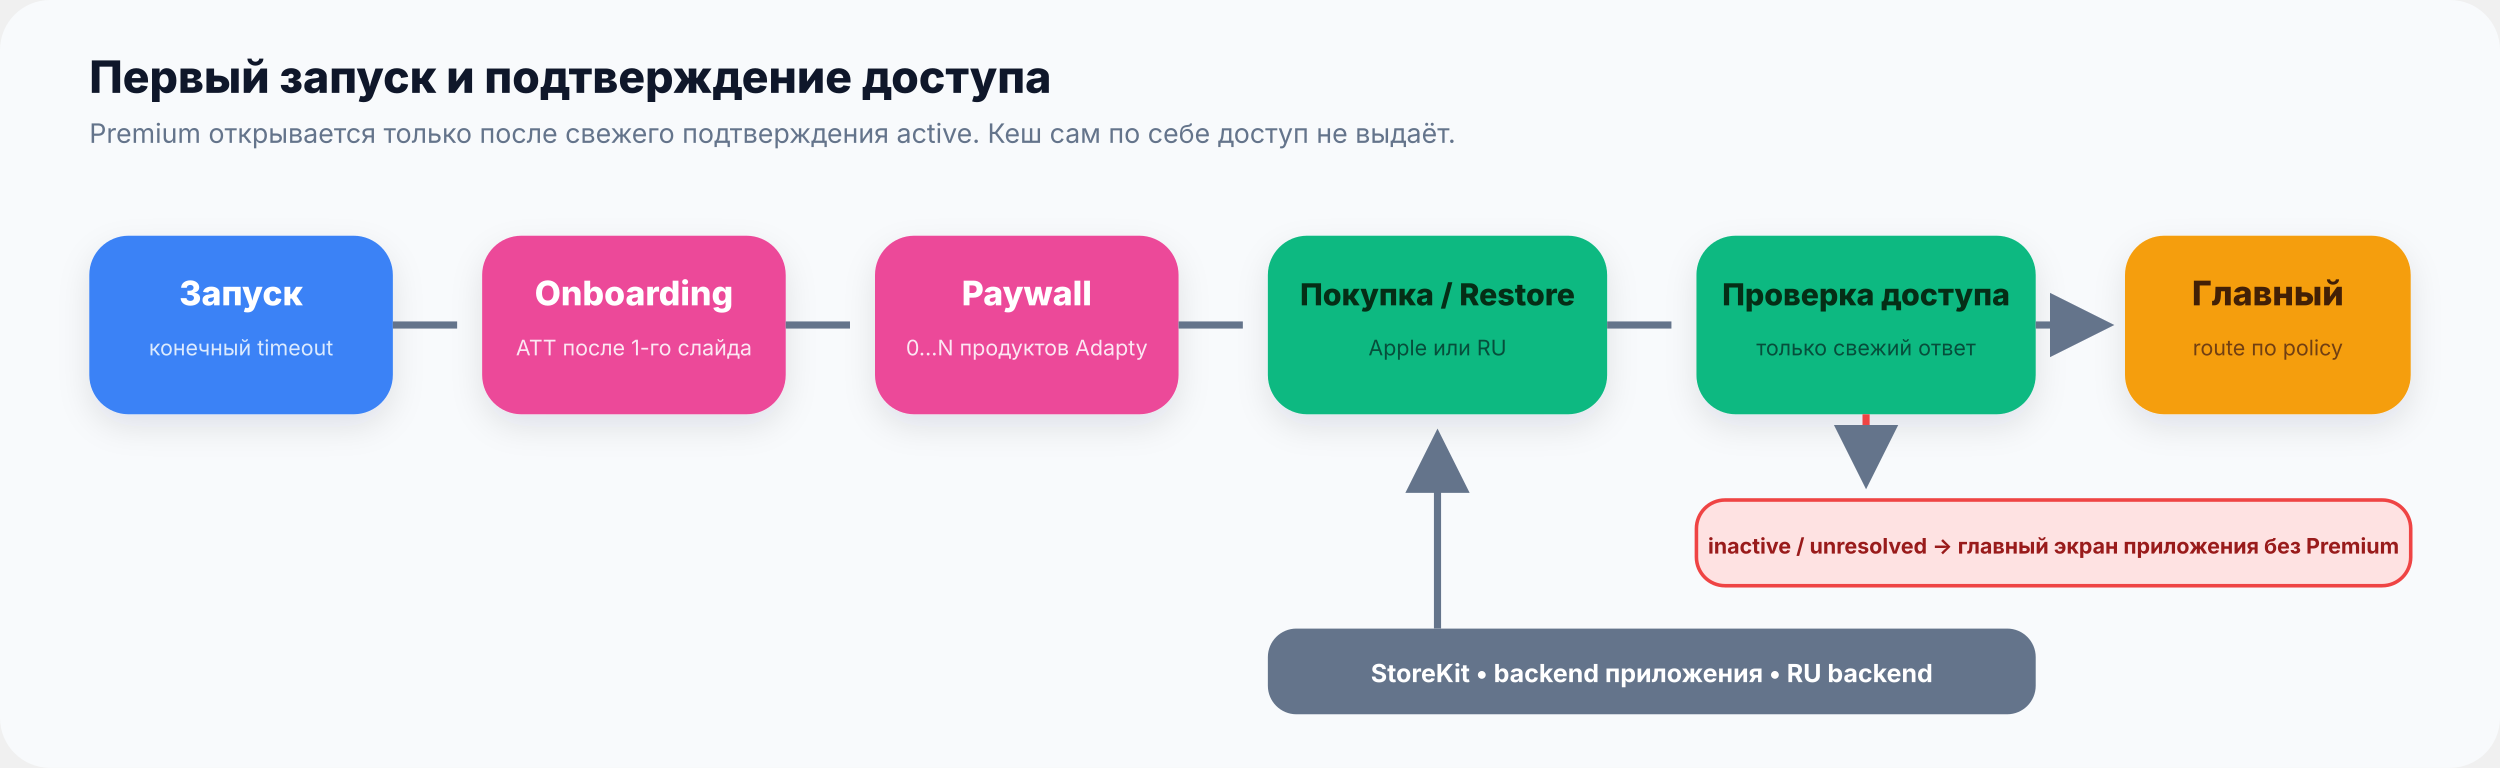
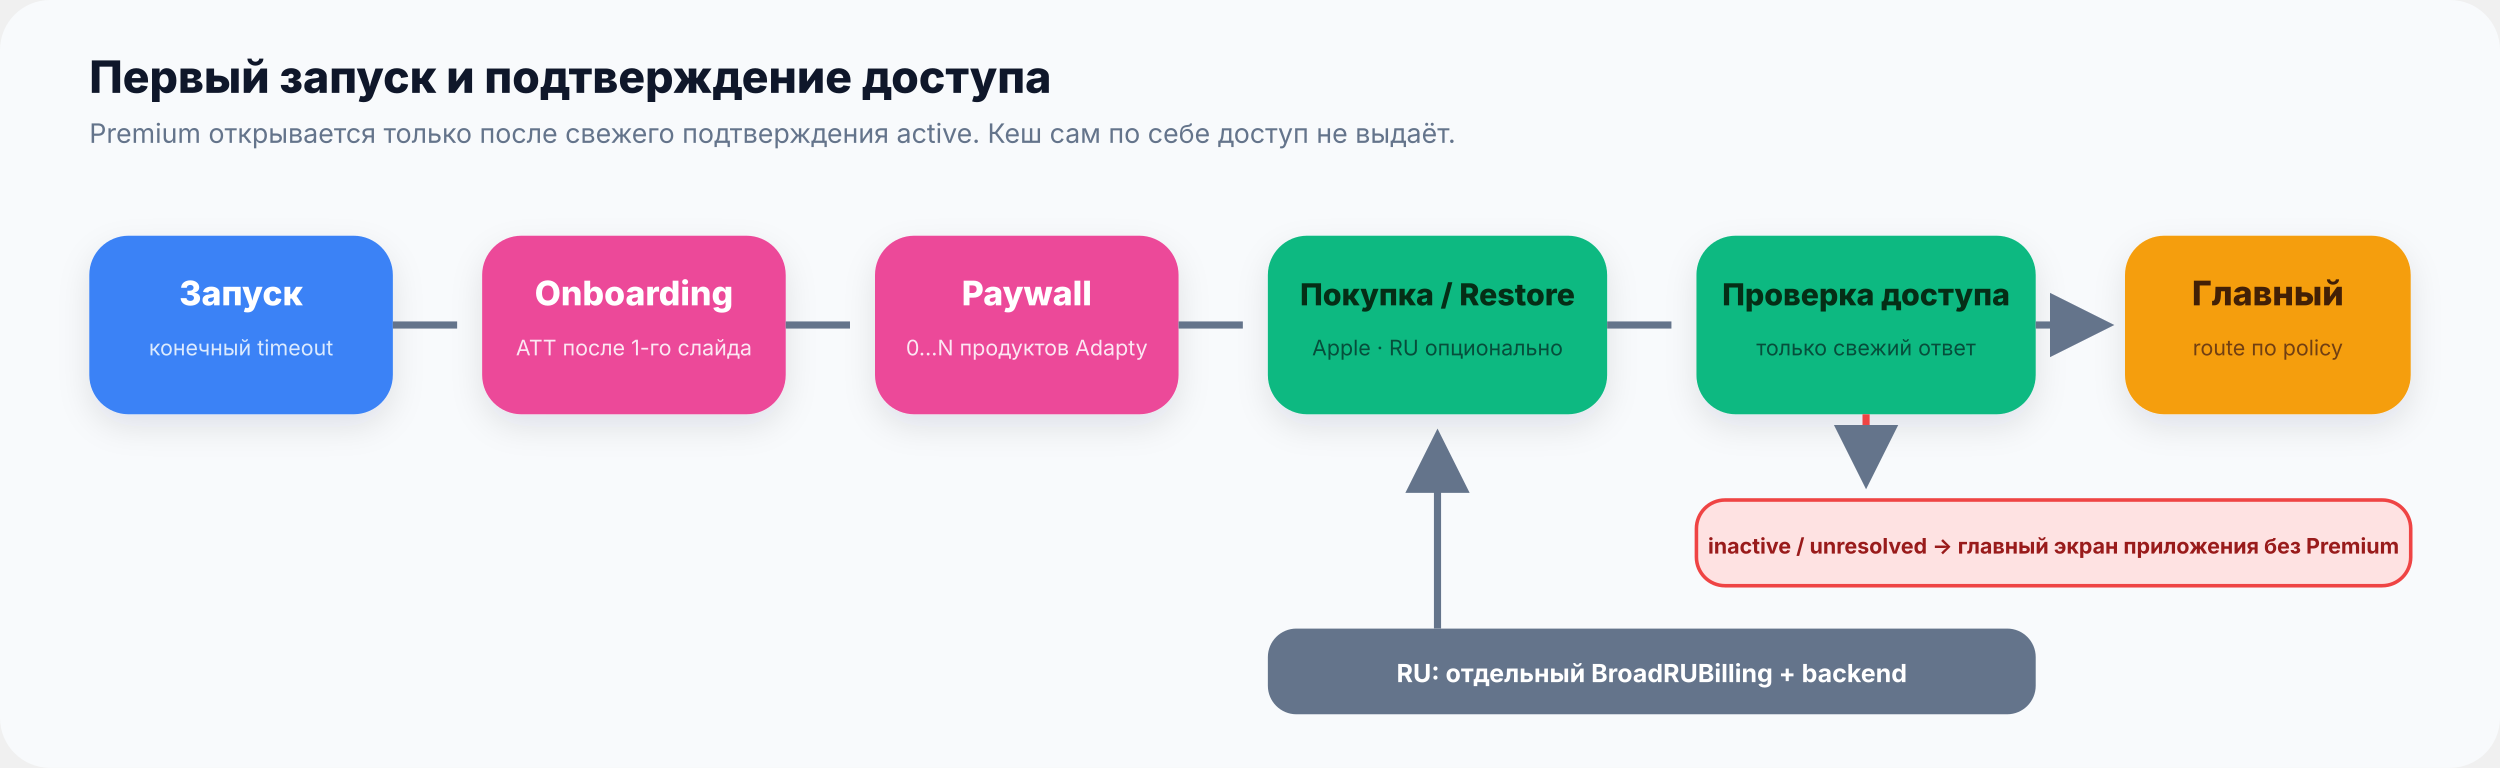
<svg xmlns="http://www.w3.org/2000/svg" width="1400" height="430" viewBox="0 0 1400 430" role="img" aria-labelledby="title description">
  <defs>
    <marker id="arrow" markerWidth="9" markerHeight="9" refX="7" refY="4.5" orient="auto">
      <path d="M0 0L9 4.5L0 9Z" fill="#64748B" />
    </marker>
    <filter id="shadow" x="-20%" y="-30%" width="140%" height="170%">
      <feDropShadow dx="0" dy="7" stdDeviation="9" flood-color="#0F172A" flood-opacity="0.10" />
    </filter>
  </defs>
  <rect width="1400" height="430" rx="28" fill="#F8FAFC" />
  <text x="50" y="52" fill="#0F172A" font-family="-apple-system,BlinkMacSystemFont,Segoe UI,sans-serif" font-size="25" font-weight="800">Первый запуск и подтверждение доступа</text>
  <text x="50" y="80" fill="#64748B" font-family="-apple-system,BlinkMacSystemFont,Segoe UI,sans-serif" font-size="15">Premium открывается только после свежего подтверждения active. Кеш сам по себе доступ не выдаёт.</text>
  <g filter="url(#shadow)">
    <rect x="50" y="132" width="170" height="100" rx="22" fill="#3B82F6" />
    <rect x="270" y="132" width="170" height="100" rx="22" fill="#EC4899" />
    <rect x="490" y="132" width="170" height="100" rx="22" fill="#EC4899" />
    <rect x="710" y="132" width="190" height="100" rx="22" fill="#10B981" />
    <rect x="950" y="132" width="190" height="100" rx="22" fill="#10B981" />
    <rect x="1190" y="132" width="160" height="100" rx="22" fill="#F59E0B" />
  </g>
  <path d="M220 182H256M440 182H476M660 182H696M900 182H936M1140 182H1176" stroke="#64748B" stroke-width="4" marker-end="url(#arrow)" />
  <text x="135" y="171" text-anchor="middle" fill="#FFFFFF" font-family="-apple-system,BlinkMacSystemFont,Segoe UI,sans-serif" font-size="19" font-weight="800">Запуск</text>
  <text x="135" y="199" text-anchor="middle" fill="#DBEAFE" font-family="-apple-system,BlinkMacSystemFont,Segoe UI,sans-serif" font-size="12">конечный timeout</text>
  <text x="355" y="171" text-anchor="middle" fill="#FFFFFF" font-family="-apple-system,BlinkMacSystemFont,Segoe UI,sans-serif" font-size="19" font-weight="800">Onboarding</text>
  <text x="355" y="199" text-anchor="middle" fill="#FCE7F3" font-family="-apple-system,BlinkMacSystemFont,Segoe UI,sans-serif" font-size="12">ATT после 1-го слайда</text>
  <text x="575" y="171" text-anchor="middle" fill="#FFFFFF" font-family="-apple-system,BlinkMacSystemFont,Segoe UI,sans-serif" font-size="19" font-weight="800">Paywall</text>
  <text x="575" y="199" text-anchor="middle" fill="#FCE7F3" font-family="-apple-system,BlinkMacSystemFont,Segoe UI,sans-serif" font-size="12">0…N продуктов Adapty</text>
  <text x="805" y="171" text-anchor="middle" fill="#052E16" font-family="-apple-system,BlinkMacSystemFont,Segoe UI,sans-serif" font-size="17" font-weight="800">Покупка / Restore</text>
-   <text x="805" y="199" text-anchor="middle" fill="#064E3B" font-family="-apple-system,BlinkMacSystemFont,Segoe UI,sans-serif" font-size="12">Apple или RU</text>
+   <text x="805" y="199" text-anchor="middle" fill="#064E3B" font-family="-apple-system,BlinkMacSystemFont,Segoe UI,sans-serif" font-size="12">Apple · RU опционально</text>
  <text x="1045" y="171" text-anchor="middle" fill="#052E16" font-family="-apple-system,BlinkMacSystemFont,Segoe UI,sans-serif" font-size="17" font-weight="800">Проверка доступа</text>
  <text x="1045" y="199" text-anchor="middle" fill="#064E3B" font-family="-apple-system,BlinkMacSystemFont,Segoe UI,sans-serif" font-size="12">только свежий ответ</text>
  <text x="1270" y="171" text-anchor="middle" fill="#422006" font-family="-apple-system,BlinkMacSystemFont,Segoe UI,sans-serif" font-size="19" font-weight="800">Главный</text>
  <text x="1270" y="199" text-anchor="middle" fill="#713F12" font-family="-apple-system,BlinkMacSystemFont,Segoe UI,sans-serif" font-size="12">route по policy</text>
  <rect x="950" y="280" width="400" height="48" rx="16" fill="#FEE2E2" stroke="#EF4444" stroke-width="2" />
  <text x="1150" y="310" text-anchor="middle" fill="#991B1B" font-family="-apple-system,BlinkMacSystemFont,Segoe UI,sans-serif" font-size="12" font-weight="700">inactive / unresolved → главный экран приложения без Premium</text>
  <path d="M1045 232V266" stroke="#EF4444" stroke-width="4" marker-end="url(#arrow)" />
  <rect x="710" y="352" width="430" height="48" rx="16" fill="#64748B" />
-   <text x="925" y="382" text-anchor="middle" fill="#FFFFFF" font-family="-apple-system,BlinkMacSystemFont,Segoe UI,sans-serif" font-size="14" font-weight="700">StoreKit • backend приложения • RU backend</text>
+   <text x="925" y="382" text-anchor="middle" fill="#FFFFFF" font-family="-apple-system,BlinkMacSystemFont,Segoe UI,sans-serif" font-size="14" font-weight="700">RU: отдельный BroadRUBilling + backend</text>
  <path d="M805 352V248" stroke="#64748B" stroke-width="4" marker-end="url(#arrow)" />
</svg>
